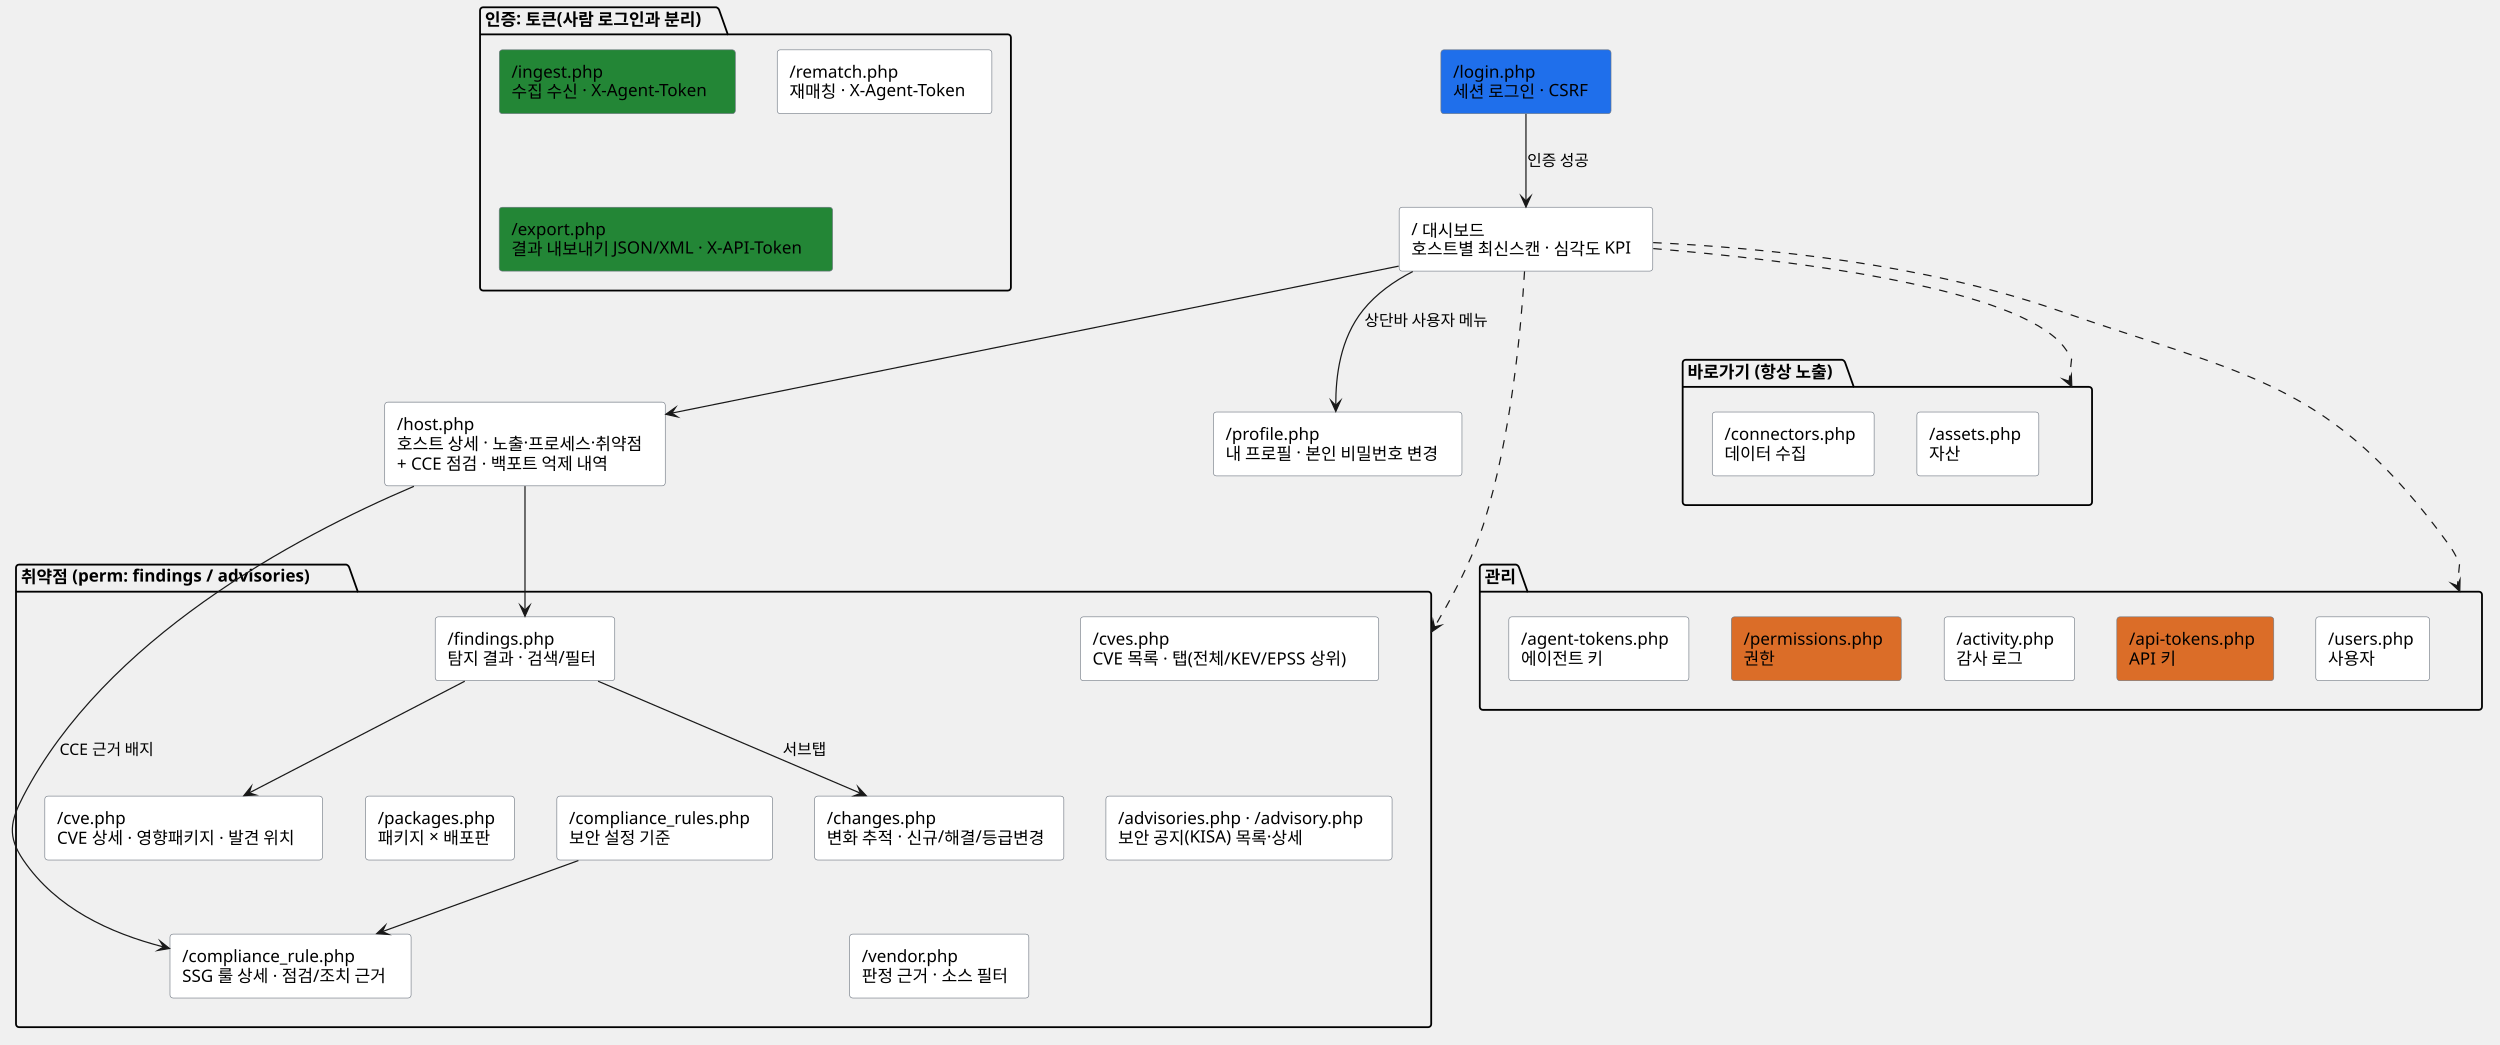
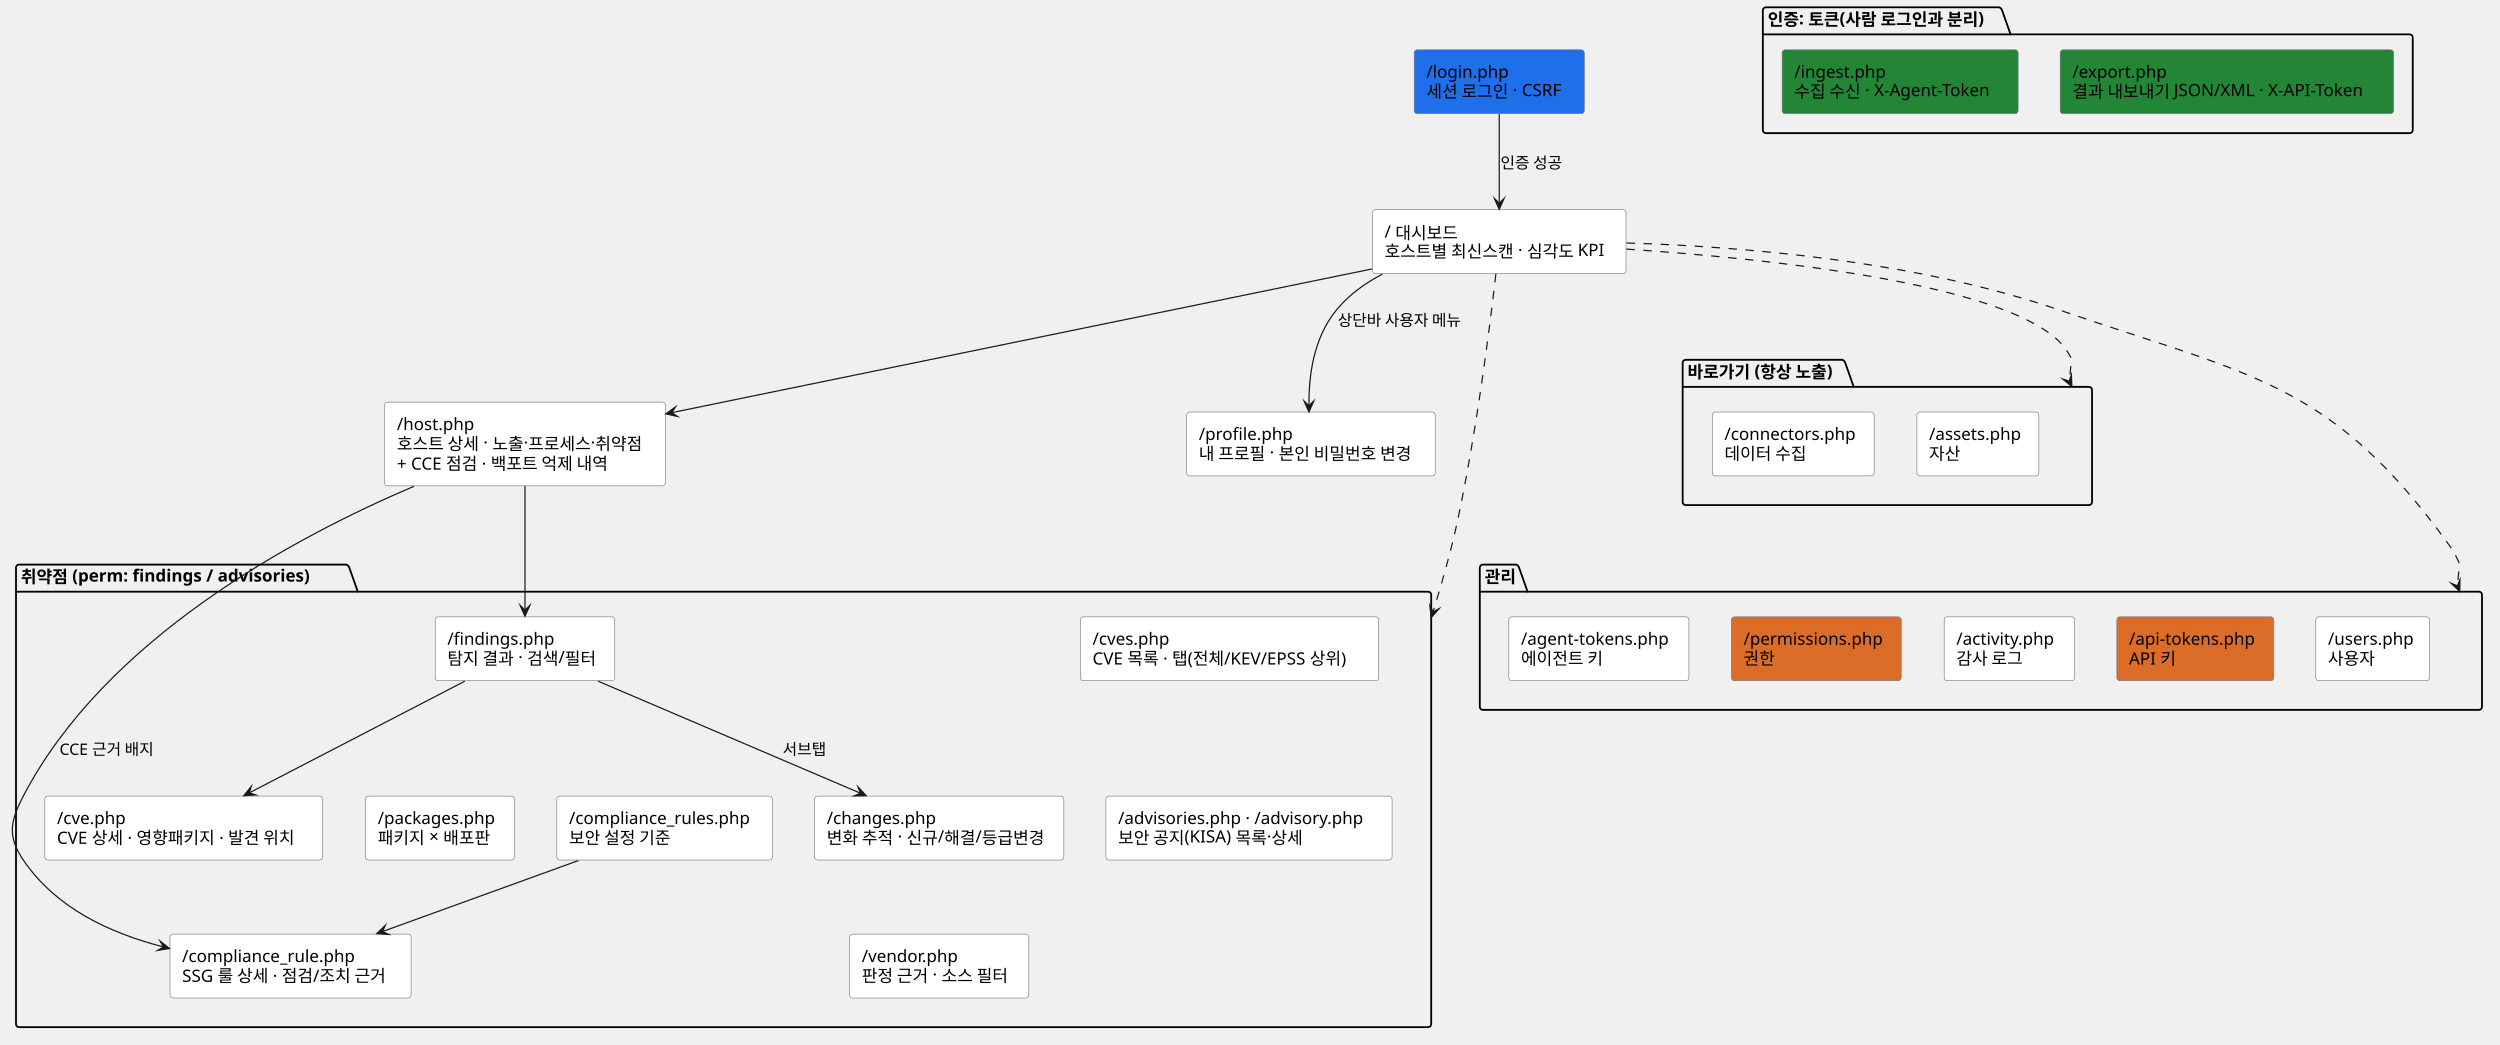
<svg xmlns="http://www.w3.org/2000/svg" contentStyleType="text/css" data-diagram-type="DESCRIPTION" height="860px" preserveAspectRatio="none" style="width:2058px;height:860px;background:#FFFFFF;" version="1.1" viewBox="0 0 2058 860" width="2058px" zoomAndPan="magnify">
  <defs />
  <g>
    <g class="cluster" data-qualified-name="Vuln" data-source-line="16" id="ent0005">
      <path d="M15.67,464.78 L285.038,464.78 A3.75,3.75 0 0 1 287.538,467.28 L294.538,487.077 L1175.67,487.077 A2.5,2.5 0 0 1 1178.17,489.577 L1178.17,843.06 A2.5,2.5 0 0 1 1175.67,845.56 L15.67,845.56 A2.5,2.5 0 0 1 13.17,843.06 L13.17,467.28 A2.5,2.5 0 0 1 15.67,464.78" fill="none" style="stroke:#000000;stroke-width:1.5;" />
      <line style="stroke:#000000;stroke-width:1.5;" x1="13.17" x2="294.538" y1="487.077" y2="487.077" />
      <text fill="#000000" font-family="sans-serif" font-size="14" font-weight="700" lengthAdjust="spacing" textLength="268.368" x="17.17" y="479.775">취약점 (perm: findings / advisories)</text>
    </g>
    <g class="cluster" data-qualified-name="Quick" data-source-line="28" id="ent0015">
      <path d="M1387.67,296.18 L1516.495,296.18 A3.75,3.75 0 0 1 1518.995,298.68 L1525.995,318.477 L1719.67,318.477 A2.5,2.5 0 0 1 1722.17,320.977 L1722.17,413.28 A2.5,2.5 0 0 1 1719.67,415.78 L1387.67,415.78 A2.5,2.5 0 0 1 1385.17,413.28 L1385.17,298.68 A2.5,2.5 0 0 1 1387.67,296.18" fill="none" style="stroke:#000000;stroke-width:1.5;" />
      <line style="stroke:#000000;stroke-width:1.5;" x1="1385.17" x2="1525.995" y1="318.477" y2="318.477" />
      <text fill="#000000" font-family="sans-serif" font-size="14" font-weight="700" lengthAdjust="spacing" textLength="127.825" x="1389.17" y="311.175">바로가기 (항상 노출)</text>
    </g>
    <g class="cluster" data-qualified-name="Admin" data-source-line="33" id="ent0018">
      <path d="M1220.67,464.78 L1247.99,464.78 A3.75,3.75 0 0 1 1250.49,467.28 L1257.49,487.077 L2040.67,487.077 A2.5,2.5 0 0 1 2043.17,489.577 L2043.17,581.87 A2.5,2.5 0 0 1 2040.67,584.37 L1220.67,584.37 A2.5,2.5 0 0 1 1218.17,581.87 L1218.17,467.28 A2.5,2.5 0 0 1 1220.67,464.78" fill="none" style="stroke:#000000;stroke-width:1.5;" />
      <line style="stroke:#000000;stroke-width:1.5;" x1="1218.17" x2="1257.49" y1="487.077" y2="487.077" />
      <text fill="#000000" font-family="sans-serif" font-size="14" font-weight="700" lengthAdjust="spacing" textLength="26.32" x="1222.17" y="479.775">관리</text>
    </g>
    <g class="cluster" data-qualified-name="API" data-source-line="41" id="ent0024">
-       <path d="M397.67,6 L589.607,6 A3.75,3.75 0 0 1 592.107,8.5 L599.107,28.297 L829.67,28.297 A2.5,2.5 0 0 1 832.17,30.797 L832.17,236.68 A2.5,2.5 0 0 1 829.67,239.18 L397.67,239.18 A2.5,2.5 0 0 1 395.17,236.68 L395.17,8.5 A2.5,2.5 0 0 1 397.67,6" fill="none" style="stroke:#000000;stroke-width:1.5;" />
-       <line style="stroke:#000000;stroke-width:1.5;" x1="395.17" x2="599.107" y1="28.297" y2="28.297" />
-       <text fill="#000000" font-family="sans-serif" font-size="14" font-weight="700" lengthAdjust="spacing" textLength="190.937" x="399.17" y="20.995">인증: 토큰(사람 로그인과 분리)</text>
+       <path d="M1453.67,6 L1645.607,6 A3.75,3.75 0 0 1 1648.107,8.5 L1655.107,28.297 L1983.67,28.297 A2.5,2.5 0 0 1 1986.17,30.797 L1986.17,107.09 A2.5,2.5 0 0 1 1983.67,109.59 L1453.67,109.59 A2.5,2.5 0 0 1 1451.17,107.09 L1451.17,8.5 A2.5,2.5 0 0 1 1453.67,6" fill="none" style="stroke:#000000;stroke-width:1.5;" />
+       <line style="stroke:#000000;stroke-width:1.5;" x1="1451.17" x2="1655.107" y1="28.297" y2="28.297" />
+       <text fill="#000000" font-family="sans-serif" font-size="14" font-weight="700" lengthAdjust="spacing" textLength="190.937" x="1455.17" y="20.995">인증: 토큰(사람 로그인과 분리)</text>
    </g>
    <g class="entity" data-qualified-name="Vuln.FIND" data-source-line="17" id="ent0006">
      <rect fill="#FFFFFF" height="52.594" rx="2.5" ry="2.5" style="stroke:#6E7681;stroke-width:0.5;" width="147.797" x="358.27" y="507.78" />
      <text fill="#000000" font-family="sans-serif" font-size="14" lengthAdjust="spacing" textLength="91.335" x="368.27" y="530.775">/findings.php</text>
      <text fill="#000000" font-family="sans-serif" font-size="14" lengthAdjust="spacing" textLength="127.797" x="368.27" y="547.072">탐지 결과 · 검색/필터</text>
    </g>
    <g class="entity" data-qualified-name="Vuln.CHG" data-source-line="18" id="ent0007">
      <rect fill="#FFFFFF" height="52.594" rx="2.5" ry="2.5" style="stroke:#6E7681;stroke-width:0.5;" width="205.154" x="670.59" y="655.37" />
      <text fill="#000000" font-family="sans-serif" font-size="14" lengthAdjust="spacing" textLength="94.63" x="680.59" y="678.365">/changes.php</text>
      <text fill="#000000" font-family="sans-serif" font-size="14" lengthAdjust="spacing" textLength="185.154" x="680.59" y="694.662">변화 추적 · 신규/해결/등급변경</text>
    </g>
    <g class="entity" data-qualified-name="Vuln.CVES" data-source-line="19" id="ent0008">
      <rect fill="#FFFFFF" height="52.594" rx="2.5" ry="2.5" style="stroke:#6E7681;stroke-width:0.5;" width="245.591" x="889.37" y="507.78" />
      <text fill="#000000" font-family="sans-serif" font-size="14" lengthAdjust="spacing" textLength="67.703" x="899.37" y="530.775">/cves.php</text>
      <text fill="#000000" font-family="sans-serif" font-size="14" lengthAdjust="spacing" textLength="225.591" x="899.37" y="547.072">CVE 목록 · 탭(전체/KEV/EPSS 상위)</text>
    </g>
    <g class="entity" data-qualified-name="Vuln.CVE" data-source-line="20" id="ent0009">
      <rect fill="#FFFFFF" height="52.594" rx="2.5" ry="2.5" style="stroke:#6E7681;stroke-width:0.5;" width="228.559" x="36.89" y="655.37" />
      <text fill="#000000" font-family="sans-serif" font-size="14" lengthAdjust="spacing" textLength="60.409" x="46.89" y="678.365">/cve.php</text>
      <text fill="#000000" font-family="sans-serif" font-size="14" lengthAdjust="spacing" textLength="208.559" x="46.89" y="694.662">CVE 상세 · 영향패키지 · 발견 위치</text>
    </g>
    <g class="entity" data-qualified-name="Vuln.PKG" data-source-line="21" id="ent0010">
      <rect fill="#FFFFFF" height="52.594" rx="2.5" ry="2.5" style="stroke:#6E7681;stroke-width:0.5;" width="122.457" x="300.94" y="655.37" />
      <text fill="#000000" font-family="sans-serif" font-size="14" lengthAdjust="spacing" textLength="102.457" x="310.94" y="678.365">/packages.php</text>
      <text fill="#000000" font-family="sans-serif" font-size="14" lengthAdjust="spacing" textLength="99.591" x="310.94" y="694.662">패키지 × 배포판</text>
    </g>
    <g class="entity" data-qualified-name="Vuln.VEND" data-source-line="22" id="ent0011">
      <rect fill="#FFFFFF" height="52.594" rx="2.5" ry="2.5" style="stroke:#6E7681;stroke-width:0.5;" width="147.53" x="699.4" y="768.97" />
      <text fill="#000000" font-family="sans-serif" font-size="14" lengthAdjust="spacing" textLength="84.793" x="709.4" y="791.965">/vendor.php</text>
      <text fill="#000000" font-family="sans-serif" font-size="14" lengthAdjust="spacing" textLength="127.531" x="709.4" y="808.262">판정 근거 · 소스 필터</text>
    </g>
    <g class="entity" data-qualified-name="Vuln.CRULES" data-source-line="23" id="ent0012">
      <rect fill="#FFFFFF" height="52.594" rx="2.5" ry="2.5" style="stroke:#6E7681;stroke-width:0.5;" width="177.568" x="458.39" y="655.37" />
      <text fill="#000000" font-family="sans-serif" font-size="14" lengthAdjust="spacing" textLength="157.568" x="468.39" y="678.365">/compliance_rules.php</text>
      <text fill="#000000" font-family="sans-serif" font-size="14" lengthAdjust="spacing" textLength="87.86" x="468.39" y="694.662">보안 설정 기준</text>
    </g>
    <g class="entity" data-qualified-name="Vuln.CRULE" data-source-line="24" id="ent0013">
      <rect fill="#FFFFFF" height="52.594" rx="2.5" ry="2.5" style="stroke:#6E7681;stroke-width:0.5;" width="198.48" x="139.93" y="768.97" />
      <text fill="#000000" font-family="sans-serif" font-size="14" lengthAdjust="spacing" textLength="150.274" x="149.93" y="791.965">/compliance_rule.php</text>
      <text fill="#000000" font-family="sans-serif" font-size="14" lengthAdjust="spacing" textLength="178.48" x="149.93" y="808.262">SSG 룰 상세 · 점검/조치 근거</text>
    </g>
    <g class="entity" data-qualified-name="Vuln.ADV" data-source-line="25" id="ent0014">
      <rect fill="#FFFFFF" height="52.594" rx="2.5" ry="2.5" style="stroke:#6E7681;stroke-width:0.5;" width="235.571" x="910.38" y="655.37" />
      <text fill="#000000" font-family="sans-serif" font-size="14" lengthAdjust="spacing" textLength="215.571" x="920.38" y="678.365">/advisories.php · /advisory.php</text>
      <text fill="#000000" font-family="sans-serif" font-size="14" lengthAdjust="spacing" textLength="161.327" x="920.38" y="694.662">보안 공지(KISA) 목록·상세</text>
    </g>
    <g class="entity" data-qualified-name="Quick.ASSETS" data-source-line="29" id="ent0016">
      <rect fill="#FFFFFF" height="52.594" rx="2.5" ry="2.5" style="stroke:#6E7681;stroke-width:0.5;" width="100.377" x="1577.98" y="339.18" />
      <text fill="#000000" font-family="sans-serif" font-size="14" lengthAdjust="spacing" textLength="80.377" x="1587.98" y="362.175">/assets.php</text>
      <text fill="#000000" font-family="sans-serif" font-size="14" lengthAdjust="spacing" textLength="26.32" x="1587.98" y="378.472">자산</text>
    </g>
    <g class="entity" data-qualified-name="Quick.CONN" data-source-line="30" id="ent0017">
      <rect fill="#FFFFFF" height="52.594" rx="2.5" ry="2.5" style="stroke:#6E7681;stroke-width:0.5;" width="133.237" x="1409.55" y="339.18" />
      <text fill="#000000" font-family="sans-serif" font-size="14" lengthAdjust="spacing" textLength="113.237" x="1419.55" y="362.175">/connectors.php</text>
      <text fill="#000000" font-family="sans-serif" font-size="14" lengthAdjust="spacing" textLength="70.25" x="1419.55" y="378.472">데이터 수집</text>
    </g>
    <g class="entity" data-qualified-name="Admin.USERS" data-source-line="34" id="ent0019">
      <rect fill="#FFFFFF" height="52.594" rx="2.5" ry="2.5" style="stroke:#6E7681;stroke-width:0.5;" width="93.644" x="1906.35" y="507.78" />
      <text fill="#000000" font-family="sans-serif" font-size="14" lengthAdjust="spacing" textLength="73.644" x="1916.35" y="530.775">/users.php</text>
      <text fill="#000000" font-family="sans-serif" font-size="14" lengthAdjust="spacing" textLength="39.48" x="1916.35" y="547.072">사용자</text>
    </g>
    <g class="entity" data-qualified-name="Admin.PERM" data-source-line="35" id="ent0020">
      <rect fill="#DB6D28" height="52.594" rx="2.5" ry="2.5" style="stroke:#6E7681;stroke-width:0.5;" width="139.807" x="1425.27" y="507.78" />
      <text fill="#000000" font-family="sans-serif" font-size="14" lengthAdjust="spacing" textLength="119.807" x="1435.27" y="530.775">/permissions.php</text>
      <text fill="#000000" font-family="sans-serif" font-size="14" lengthAdjust="spacing" textLength="26.32" x="1435.27" y="547.072">권한</text>
    </g>
    <g class="entity" data-qualified-name="Admin.ATOK" data-source-line="36" id="ent0021">
      <rect fill="#FFFFFF" height="52.594" rx="2.5" ry="2.5" style="stroke:#6E7681;stroke-width:0.5;" width="148.249" x="1242.05" y="507.78" />
      <text fill="#000000" font-family="sans-serif" font-size="14" lengthAdjust="spacing" textLength="128.249" x="1252.05" y="530.775">/agent-tokens.php</text>
      <text fill="#000000" font-family="sans-serif" font-size="14" lengthAdjust="spacing" textLength="70.25" x="1252.05" y="547.072">에이전트 키</text>
    </g>
    <g class="entity" data-qualified-name="Admin.TOK" data-source-line="37" id="ent0022">
      <rect fill="#DB6D28" height="52.594" rx="2.5" ry="2.5" style="stroke:#6E7681;stroke-width:0.5;" width="129.163" x="1742.59" y="507.78" />
      <text fill="#000000" font-family="sans-serif" font-size="14" lengthAdjust="spacing" textLength="109.163" x="1752.59" y="530.775">/api-tokens.php</text>
      <text fill="#000000" font-family="sans-serif" font-size="14" lengthAdjust="spacing" textLength="39.759" x="1752.59" y="547.072">API 키</text>
    </g>
    <g class="entity" data-qualified-name="Admin.ACT" data-source-line="38" id="ent0023">
      <rect fill="#FFFFFF" height="52.594" rx="2.5" ry="2.5" style="stroke:#6E7681;stroke-width:0.5;" width="107.418" x="1600.46" y="507.78" />
      <text fill="#000000" font-family="sans-serif" font-size="14" lengthAdjust="spacing" textLength="87.418" x="1610.46" y="530.775">/activity.php</text>
      <text fill="#000000" font-family="sans-serif" font-size="14" lengthAdjust="spacing" textLength="57.09" x="1610.46" y="547.072">감사 로그</text>
    </g>
    <g class="entity" data-qualified-name="API.ING" data-source-line="42" id="ent0025">
-       <rect fill="#238636" height="52.594" rx="2.5" ry="2.5" style="stroke:#6E7681;stroke-width:0.5;" width="194.285" x="411.03" y="41" />
-       <text fill="#000000" font-family="sans-serif" font-size="14" lengthAdjust="spacing" textLength="78.859" x="421.03" y="63.995">/ingest.php</text>
-       <text fill="#000000" font-family="sans-serif" font-size="14" lengthAdjust="spacing" textLength="174.285" x="421.03" y="80.292">수집 수신 · X-Agent-Token</text>
+       <rect fill="#238636" height="52.594" rx="2.5" ry="2.5" style="stroke:#6E7681;stroke-width:0.5;" width="194.285" x="1467.03" y="41" />
+       <text fill="#000000" font-family="sans-serif" font-size="14" lengthAdjust="spacing" textLength="78.859" x="1477.03" y="63.995">/ingest.php</text>
+       <text fill="#000000" font-family="sans-serif" font-size="14" lengthAdjust="spacing" textLength="174.285" x="1477.03" y="80.292">수집 수신 · X-Agent-Token</text>
    </g>
-     <g class="entity" data-qualified-name="API.REM" data-source-line="43" id="ent0026">
-       <rect fill="#FFFFFF" height="52.594" rx="2.5" ry="2.5" style="stroke:#6E7681;stroke-width:0.5;" width="176.675" x="639.83" y="41" />
-       <text fill="#000000" font-family="sans-serif" font-size="14" lengthAdjust="spacing" textLength="94.459" x="649.83" y="63.995">/rematch.php</text>
-       <text fill="#000000" font-family="sans-serif" font-size="14" lengthAdjust="spacing" textLength="156.675" x="649.83" y="80.292">재매칭 · X-Agent-Token</text>
-     </g>
-     <g class="entity" data-qualified-name="API.EXP" data-source-line="44" id="ent0027">
-       <rect fill="#238636" height="52.594" rx="2.5" ry="2.5" style="stroke:#6E7681;stroke-width:0.5;" width="274.459" x="410.94" y="170.59" />
-       <text fill="#000000" font-family="sans-serif" font-size="14" lengthAdjust="spacing" textLength="81.409" x="420.94" y="193.585">/export.php</text>
-       <text fill="#000000" font-family="sans-serif" font-size="14" lengthAdjust="spacing" textLength="254.459" x="420.94" y="209.882">결과 내보내기 JSON/XML · X-API-Token</text>
+     <g class="entity" data-qualified-name="API.EXP" data-source-line="43" id="ent0026">
+       <rect fill="#238636" height="52.594" rx="2.5" ry="2.5" style="stroke:#6E7681;stroke-width:0.5;" width="274.459" x="1695.94" y="41" />
+       <text fill="#000000" font-family="sans-serif" font-size="14" lengthAdjust="spacing" textLength="81.409" x="1705.94" y="63.995">/export.php</text>
+       <text fill="#000000" font-family="sans-serif" font-size="14" lengthAdjust="spacing" textLength="254.459" x="1705.94" y="80.292">결과 내보내기 JSON/XML · X-API-Token</text>
    </g>
    <g class="entity" data-qualified-name="LOGIN" data-source-line="10" id="ent0001">
-       <rect fill="#1F6FEB" height="52.594" rx="2.5" ry="2.5" style="stroke:#6E7681;stroke-width:0.5;" width="140.043" x="1186.15" y="41" />
-       <text fill="#000000" font-family="sans-serif" font-size="14" lengthAdjust="spacing" textLength="69.918" x="1196.15" y="63.995">/login.php</text>
-       <text fill="#000000" font-family="sans-serif" font-size="14" lengthAdjust="spacing" textLength="120.043" x="1196.15" y="80.292">세션 로그인 · CSRF</text>
+       <rect fill="#1F6FEB" height="52.594" rx="2.5" ry="2.5" style="stroke:#6E7681;stroke-width:0.5;" width="140.043" x="1164.15" y="41" />
+       <text fill="#000000" font-family="sans-serif" font-size="14" lengthAdjust="spacing" textLength="69.918" x="1174.15" y="63.995">/login.php</text>
+       <text fill="#000000" font-family="sans-serif" font-size="14" lengthAdjust="spacing" textLength="120.043" x="1174.15" y="80.292">세션 로그인 · CSRF</text>
    </g>
    <g class="entity" data-qualified-name="DASH" data-source-line="11" id="ent0002">
-       <rect fill="#FFFFFF" height="52.594" rx="2.5" ry="2.5" style="stroke:#6E7681;stroke-width:0.5;" width="208.762" x="1151.79" y="170.59" />
-       <text fill="#000000" font-family="sans-serif" font-size="14" lengthAdjust="spacing" textLength="61.807" x="1161.79" y="193.585">/ 대시보드</text>
-       <text fill="#000000" font-family="sans-serif" font-size="14" lengthAdjust="spacing" textLength="188.762" x="1161.79" y="209.882">호스트별 최신스캔 · 심각도 KPI</text>
+       <rect fill="#FFFFFF" height="52.594" rx="2.5" ry="2.5" style="stroke:#6E7681;stroke-width:0.5;" width="208.762" x="1129.79" y="172.59" />
+       <text fill="#000000" font-family="sans-serif" font-size="14" lengthAdjust="spacing" textLength="61.807" x="1139.79" y="195.585">/ 대시보드</text>
+       <text fill="#000000" font-family="sans-serif" font-size="14" lengthAdjust="spacing" textLength="188.762" x="1139.79" y="211.882">호스트별 최신스캔 · 심각도 KPI</text>
    </g>
    <g class="entity" data-qualified-name="HOST" data-source-line="12" id="ent0003">
      <rect fill="#FFFFFF" height="68.891" rx="2.5" ry="2.5" style="stroke:#6E7681;stroke-width:0.5;" width="230.94" x="316.7" y="331.04" />
      <text fill="#000000" font-family="sans-serif" font-size="14" lengthAdjust="spacing" textLength="66.035" x="326.7" y="354.035">/host.php</text>
      <text fill="#000000" font-family="sans-serif" font-size="14" lengthAdjust="spacing" textLength="210.94" x="326.7" y="370.332">호스트 상세 · 노출·프로세스·취약점</text>
      <text fill="#000000" font-family="sans-serif" font-size="14" lengthAdjust="spacing" textLength="189.718" x="326.7" y="386.629">+ CCE 점검 · 백포트 억제 내역</text>
    </g>
    <g class="entity" data-qualified-name="PROF" data-source-line="14" id="ent0004">
-       <rect fill="#FFFFFF" height="52.594" rx="2.5" ry="2.5" style="stroke:#6E7681;stroke-width:0.5;" width="204.62" x="998.86" y="339.18" />
-       <text fill="#000000" font-family="sans-serif" font-size="14" lengthAdjust="spacing" textLength="80.343" x="1008.86" y="362.175">/profile.php</text>
-       <text fill="#000000" font-family="sans-serif" font-size="14" lengthAdjust="spacing" textLength="184.62" x="1008.86" y="378.472">내 프로필 · 본인 비밀번호 변경</text>
+       <rect fill="#FFFFFF" height="52.594" rx="2.5" ry="2.5" style="stroke:#6E7681;stroke-width:0.5;" width="204.62" x="976.86" y="339.18" />
+       <text fill="#000000" font-family="sans-serif" font-size="14" lengthAdjust="spacing" textLength="80.343" x="986.86" y="362.175">/profile.php</text>
+       <text fill="#000000" font-family="sans-serif" font-size="14" lengthAdjust="spacing" textLength="184.62" x="986.86" y="378.472">내 프로필 · 본인 비밀번호 변경</text>
    </g>
-     <g class="link" data-entity-1="ent0001" data-entity-2="ent0002" data-link-type="dependency" data-source-line="47" id="lnk28">
-       <path d="M1256.17,93.81 C1256.17,116.06 1256.17,143.18 1256.17,165.42" fill="none" id="LOGIN-to-DASH" style="stroke:#181818;stroke-width:1;" />
-       <polygon fill="#181818" points="1256.17,170.42,1260.17,161.42,1256.17,165.42,1252.17,161.42,1256.17,170.42" style="stroke:#181818;stroke-width:1;stroke-linejoin:miter;stroke-miterlimit:10;" />
-       <text fill="#000000" font-family="sans-serif" font-size="13" lengthAdjust="spacing" textLength="53.012" x="1257.17" y="136.657">인증 성공</text>
+     <g class="link" data-entity-1="ent0001" data-entity-2="ent0002" data-link-type="dependency" data-source-line="46" id="lnk27">
+       <path d="M1234.17,93.9 C1234.17,116.62 1234.17,144.63 1234.17,167.34" fill="none" id="LOGIN-to-DASH" style="stroke:#181818;stroke-width:1;" />
+       <polygon fill="#181818" points="1234.17,172.34,1238.17,163.34,1234.17,167.34,1230.17,163.34,1234.17,172.34" style="stroke:#181818;stroke-width:1;stroke-linejoin:miter;stroke-miterlimit:10;" />
+       <text fill="#000000" font-family="sans-serif" font-size="13" lengthAdjust="spacing" textLength="53.012" x="1235.17" y="138.657">인증 성공</text>
    </g>
-     <g class="link" data-entity-1="ent0002" data-entity-2="ent0004" data-link-type="dependency" data-source-line="48" id="lnk29">
-       <path d="M1162.98,223.53 C1147.48,231.47 1132.97,241.79 1122.17,255.18 C1103.14,278.81 1099.535,309.56 1099.605,333.69" fill="none" id="DASH-to-PROF" style="stroke:#181818;stroke-width:1;" />
-       <polygon fill="#181818" points="1099.62,338.69,1103.594,329.678,1099.605,333.69,1095.594,329.702,1099.62,338.69" style="stroke:#181818;stroke-width:1;stroke-linejoin:miter;stroke-miterlimit:10;" />
-       <text fill="#000000" font-family="sans-serif" font-size="13" lengthAdjust="spacing" textLength="106.025" x="1123.17" y="268.247">상단바 사용자 메뉴</text>
+     <g class="link" data-entity-1="ent0002" data-entity-2="ent0004" data-link-type="dependency" data-source-line="47" id="lnk28">
+       <path d="M1137.96,225.67 C1123.61,233.16 1110.28,242.81 1100.17,255.18 C1080.86,278.83 1077.355,309.93 1077.525,334.09" fill="none" id="DASH-to-PROF" style="stroke:#181818;stroke-width:1;" />
+       <polygon fill="#181818" points="1077.56,339.09,1081.497,330.062,1077.525,334.09,1073.497,330.118,1077.56,339.09" style="stroke:#181818;stroke-width:1;stroke-linejoin:miter;stroke-miterlimit:10;" />
+       <text fill="#000000" font-family="sans-serif" font-size="13" lengthAdjust="spacing" textLength="106.025" x="1101.17" y="268.247">상단바 사용자 메뉴</text>
    </g>
-     <g class="link" data-entity-1="ent0002" data-entity-2="ent0003" data-link-type="dependency" data-source-line="50" id="lnk30">
-       <path d="M1151.39,219.07 C996.86,250.31 713.731,307.559 553.031,340.049" fill="none" id="DASH-to-HOST" style="stroke:#181818;stroke-width:1;" />
-       <polygon fill="#181818" points="548.13,341.04,557.744,343.177,553.031,340.049,556.159,335.336,548.13,341.04" style="stroke:#181818;stroke-width:1;stroke-linejoin:miter;stroke-miterlimit:10;" />
+     <g class="link" data-entity-1="ent0002" data-entity-2="ent0003" data-link-type="dependency" data-source-line="49" id="lnk29">
+       <path d="M1129.32,221.41 C979.23,252.21 708.968,307.675 552.978,339.685" fill="none" id="DASH-to-HOST" style="stroke:#181818;stroke-width:1;" />
+       <polygon fill="#181818" points="548.08,340.69,557.7,342.799,552.978,339.685,556.092,334.962,548.08,340.69" style="stroke:#181818;stroke-width:1;stroke-linejoin:miter;stroke-miterlimit:10;" />
    </g>
-     <g class="link" data-entity-1="ent0003" data-entity-2="ent0006" data-link-type="dependency" data-source-line="51" id="lnk31">
+     <g class="link" data-entity-1="ent0003" data-entity-2="ent0006" data-link-type="dependency" data-source-line="50" id="lnk30">
      <path d="M432.17,400.19 C432.17,431.86 432.17,473.54 432.17,502.32" fill="none" id="HOST-to-FIND" style="stroke:#181818;stroke-width:1;" />
      <polygon fill="#181818" points="432.17,507.32,436.17,498.32,432.17,502.32,428.17,498.32,432.17,507.32" style="stroke:#181818;stroke-width:1;stroke-linejoin:miter;stroke-miterlimit:10;" />
    </g>
-     <g class="link" data-entity-1="ent0006" data-entity-2="ent0009" data-link-type="dependency" data-source-line="52" id="lnk32">
+     <g class="link" data-entity-1="ent0006" data-entity-2="ent0009" data-link-type="dependency" data-source-line="51" id="lnk31">
      <path d="M382.58,560.77 C331.37,587.3 256.369,626.159 205.179,652.689" fill="none" id="FIND-to-CVE" style="stroke:#181818;stroke-width:1;" />
      <polygon fill="#181818" points="200.74,654.99,210.571,654.4,205.179,652.689,206.89,647.297,200.74,654.99" style="stroke:#181818;stroke-width:1;stroke-linejoin:miter;stroke-miterlimit:10;" />
    </g>
-     <g class="link" data-entity-1="ent0006" data-entity-2="ent0007" data-link-type="dependency" data-source-line="53" id="lnk33">
+     <g class="link" data-entity-1="ent0006" data-entity-2="ent0007" data-link-type="dependency" data-source-line="52" id="lnk32">
      <path d="M492.35,560.77 C554.49,587.3 646.292,626.496 708.422,653.027" fill="none" id="FIND-to-CHG" style="stroke:#181818;stroke-width:1;" />
      <polygon fill="#181818" points="713.02,654.99,706.314,647.777,708.422,653.027,703.172,655.134,713.02,654.99" style="stroke:#181818;stroke-width:1;stroke-linejoin:miter;stroke-miterlimit:10;" />
      <text fill="#000000" font-family="sans-serif" font-size="13" lengthAdjust="spacing" textLength="36.66" x="644.24" y="621.437">서브탭</text>
    </g>
-     <g class="link" data-entity-1="ent0003" data-entity-2="ent0013" data-link-type="dependency" data-source-line="54" id="lnk34">
+     <g class="link" data-entity-1="ent0003" data-entity-2="ent0013" data-link-type="dependency" data-source-line="53" id="lnk33">
      <path d="M340.71,400.34 C240.93,442.82 86.47,526.16 19.17,655.37 C8.37,676.1 6,688.65 19.17,707.97 C46.33,747.79 90.06,767.987 134.67,779.537" fill="none" id="HOST-to-CRULE" style="stroke:#181818;stroke-width:1;" />
      <polygon fill="#181818" points="139.51,780.79,131.8,774.662,134.67,779.537,129.795,782.407,139.51,780.79" style="stroke:#181818;stroke-width:1;stroke-linejoin:miter;stroke-miterlimit:10;" />
      <text fill="#000000" font-family="sans-serif" font-size="13" lengthAdjust="spacing" textLength="83.513" x="49.01" y="621.437">CCE 근거 배지</text>
    </g>
-     <g class="link" data-entity-1="ent0012" data-entity-2="ent0013" data-link-type="dependency" data-source-line="55" id="lnk35">
+     <g class="link" data-entity-1="ent0012" data-entity-2="ent0013" data-link-type="dependency" data-source-line="54" id="lnk34">
      <path d="M476.12,708.41 C426.29,726.47 364.641,748.807 314.831,766.847" fill="none" id="CRULES-to-CRULE" style="stroke:#181818;stroke-width:1;" />
      <polygon fill="#181818" points="310.13,768.55,319.954,769.246,314.831,766.847,317.23,761.724,310.13,768.55" style="stroke:#181818;stroke-width:1;stroke-linejoin:miter;stroke-miterlimit:10;" />
    </g>
-     <g class="link" data-entity-1="ent0002" data-entity-2="ent0005" data-link-type="dependency" data-source-line="63" id="lnk40">
-       <path d="M1255,223.4 C1252.41,267.04 1244.47,358.41 1221.17,431.78 C1213.78,455.05 1201.582,479.543 1190.969,498.614 C1188.315,503.382 1185.761,507.81 1183.405,511.797 C1182.227,513.79 1181.099,515.673 1180.034,517.432 C1179.501,518.311 1178.983,519.159 1178.483,519.975 C1178.42,520.077 1180.974,515.918 1180.912,516.019" fill="none" id="DASH-to-Vuln" style="stroke:#181818;stroke-width:1;stroke-dasharray:7,7;" />
-       <polygon fill="#181818" points="1178.296,520.28,1186.414,514.703,1180.912,516.019,1179.596,510.517,1178.296,520.28" style="stroke:#181818;stroke-width:1;stroke-linejoin:miter;stroke-miterlimit:10;" />
+     <g class="link" data-entity-1="ent0002" data-entity-2="ent0005" data-link-type="dependency" data-source-line="62" id="lnk39">
+       <path d="M1231.4,225.48 C1226.51,268.42 1215.32,357.58 1199.17,431.78 C1194.345,453.945 1187.39,478.402 1181.5,497.731 C1180.764,500.147 1180.044,502.483 1179.347,504.725 C1178.999,505.845 1178.656,506.942 1178.32,508.014 C1178.278,508.148 1179.734,503.511 1179.693,503.644" fill="none" id="DASH-to-Vuln" style="stroke:#181818;stroke-width:1;stroke-dasharray:7,7;" />
+       <polygon fill="#181818" points="1178.195,508.414,1184.707,501.026,1179.693,503.644,1177.075,498.629,1178.195,508.414" style="stroke:#181818;stroke-width:1;stroke-linejoin:miter;stroke-miterlimit:10;" />
    </g>
-     <g class="link" data-entity-1="ent0002" data-entity-2="ent0015" data-link-type="dependency" data-source-line="64" id="lnk41">
-       <path d="M1360.97,204.62 C1475.02,214.13 1647.39,235.56 1694.17,280.18 C1697.544,283.399 1700.394,287.074 1702.797,291.048 C1703.398,292.042 1703.971,293.054 1704.518,294.082 C1704.791,294.596 1705.057,295.115 1705.317,295.637 C1705.382,295.767 1703.246,313.705 1703.311,313.836" fill="none" id="DASH-to-Quick" style="stroke:#181818;stroke-width:1;stroke-dasharray:7,7;" />
-       <polygon fill="#181818" points="1705.511,318.326,1705.142,308.484,1703.311,313.836,1697.959,312.004,1705.511,318.326" style="stroke:#181818;stroke-width:1;stroke-linejoin:miter;stroke-miterlimit:10;" />
+     <g class="link" data-entity-1="ent0002" data-entity-2="ent0015" data-link-type="dependency" data-source-line="63" id="lnk40">
+       <path d="M1338.84,205.05 C1458.43,213.13 1644.11,233.05 1694.17,280.18 C1697.565,283.377 1700.431,287.037 1702.847,290.999 C1703.45,291.99 1704.026,292.999 1704.575,294.025 C1704.849,294.538 1705.117,295.055 1705.378,295.576 C1705.443,295.706 1703.297,313.649 1703.361,313.78" fill="none" id="DASH-to-Quick" style="stroke:#181818;stroke-width:1;stroke-dasharray:7,7;" />
+       <polygon fill="#181818" points="1705.573,318.264,1705.18,308.423,1703.361,313.78,1698.005,311.961,1705.573,318.264" style="stroke:#181818;stroke-width:1;stroke-linejoin:miter;stroke-miterlimit:10;" />
    </g>
-     <g class="link" data-entity-1="ent0002" data-entity-2="ent0018" data-link-type="dependency" data-source-line="65" id="lnk42">
-       <path d="M1360.9,199.7 C1451.19,204.03 1583.88,217.12 1693.17,255.18 C1851.22,310.24 1918.07,313.18 2016.17,448.78 C2018.896,452.548 2021.241,456.639 2023.256,460.92 C2023.76,461.99 2024.243,463.072 2024.707,464.164 C2024.765,464.3 2022.89,482.123 2022.947,482.259" fill="none" id="DASH-to-Admin" style="stroke:#181818;stroke-width:1;stroke-dasharray:7,7;" />
-       <polygon fill="#181818" points="2024.88,486.871,2025.091,477.024,2022.947,482.259,2017.712,480.116,2024.88,486.871" style="stroke:#181818;stroke-width:1;stroke-linejoin:miter;stroke-miterlimit:10;" />
+     <g class="link" data-entity-1="ent0002" data-entity-2="ent0018" data-link-type="dependency" data-source-line="64" id="lnk41">
+       <path d="M1339.03,200 C1434.33,202.98 1577.58,214.77 1695.17,255.18 C1852.73,309.34 1918.7,313.66 2016.17,448.78 C2018.891,452.551 2021.232,456.645 2023.245,460.929 C2023.748,462 2024.23,463.082 2024.693,464.175 C2024.751,464.311 2022.879,482.132 2022.936,482.269" fill="none" id="DASH-to-Admin" style="stroke:#181818;stroke-width:1;stroke-dasharray:7,7;" />
+       <polygon fill="#181818" points="2024.866,486.882,2025.083,477.035,2022.936,482.269,2017.702,480.123,2024.866,486.882" style="stroke:#181818;stroke-width:1;stroke-linejoin:miter;stroke-miterlimit:10;" />
    </g>
  </g>
</svg>
